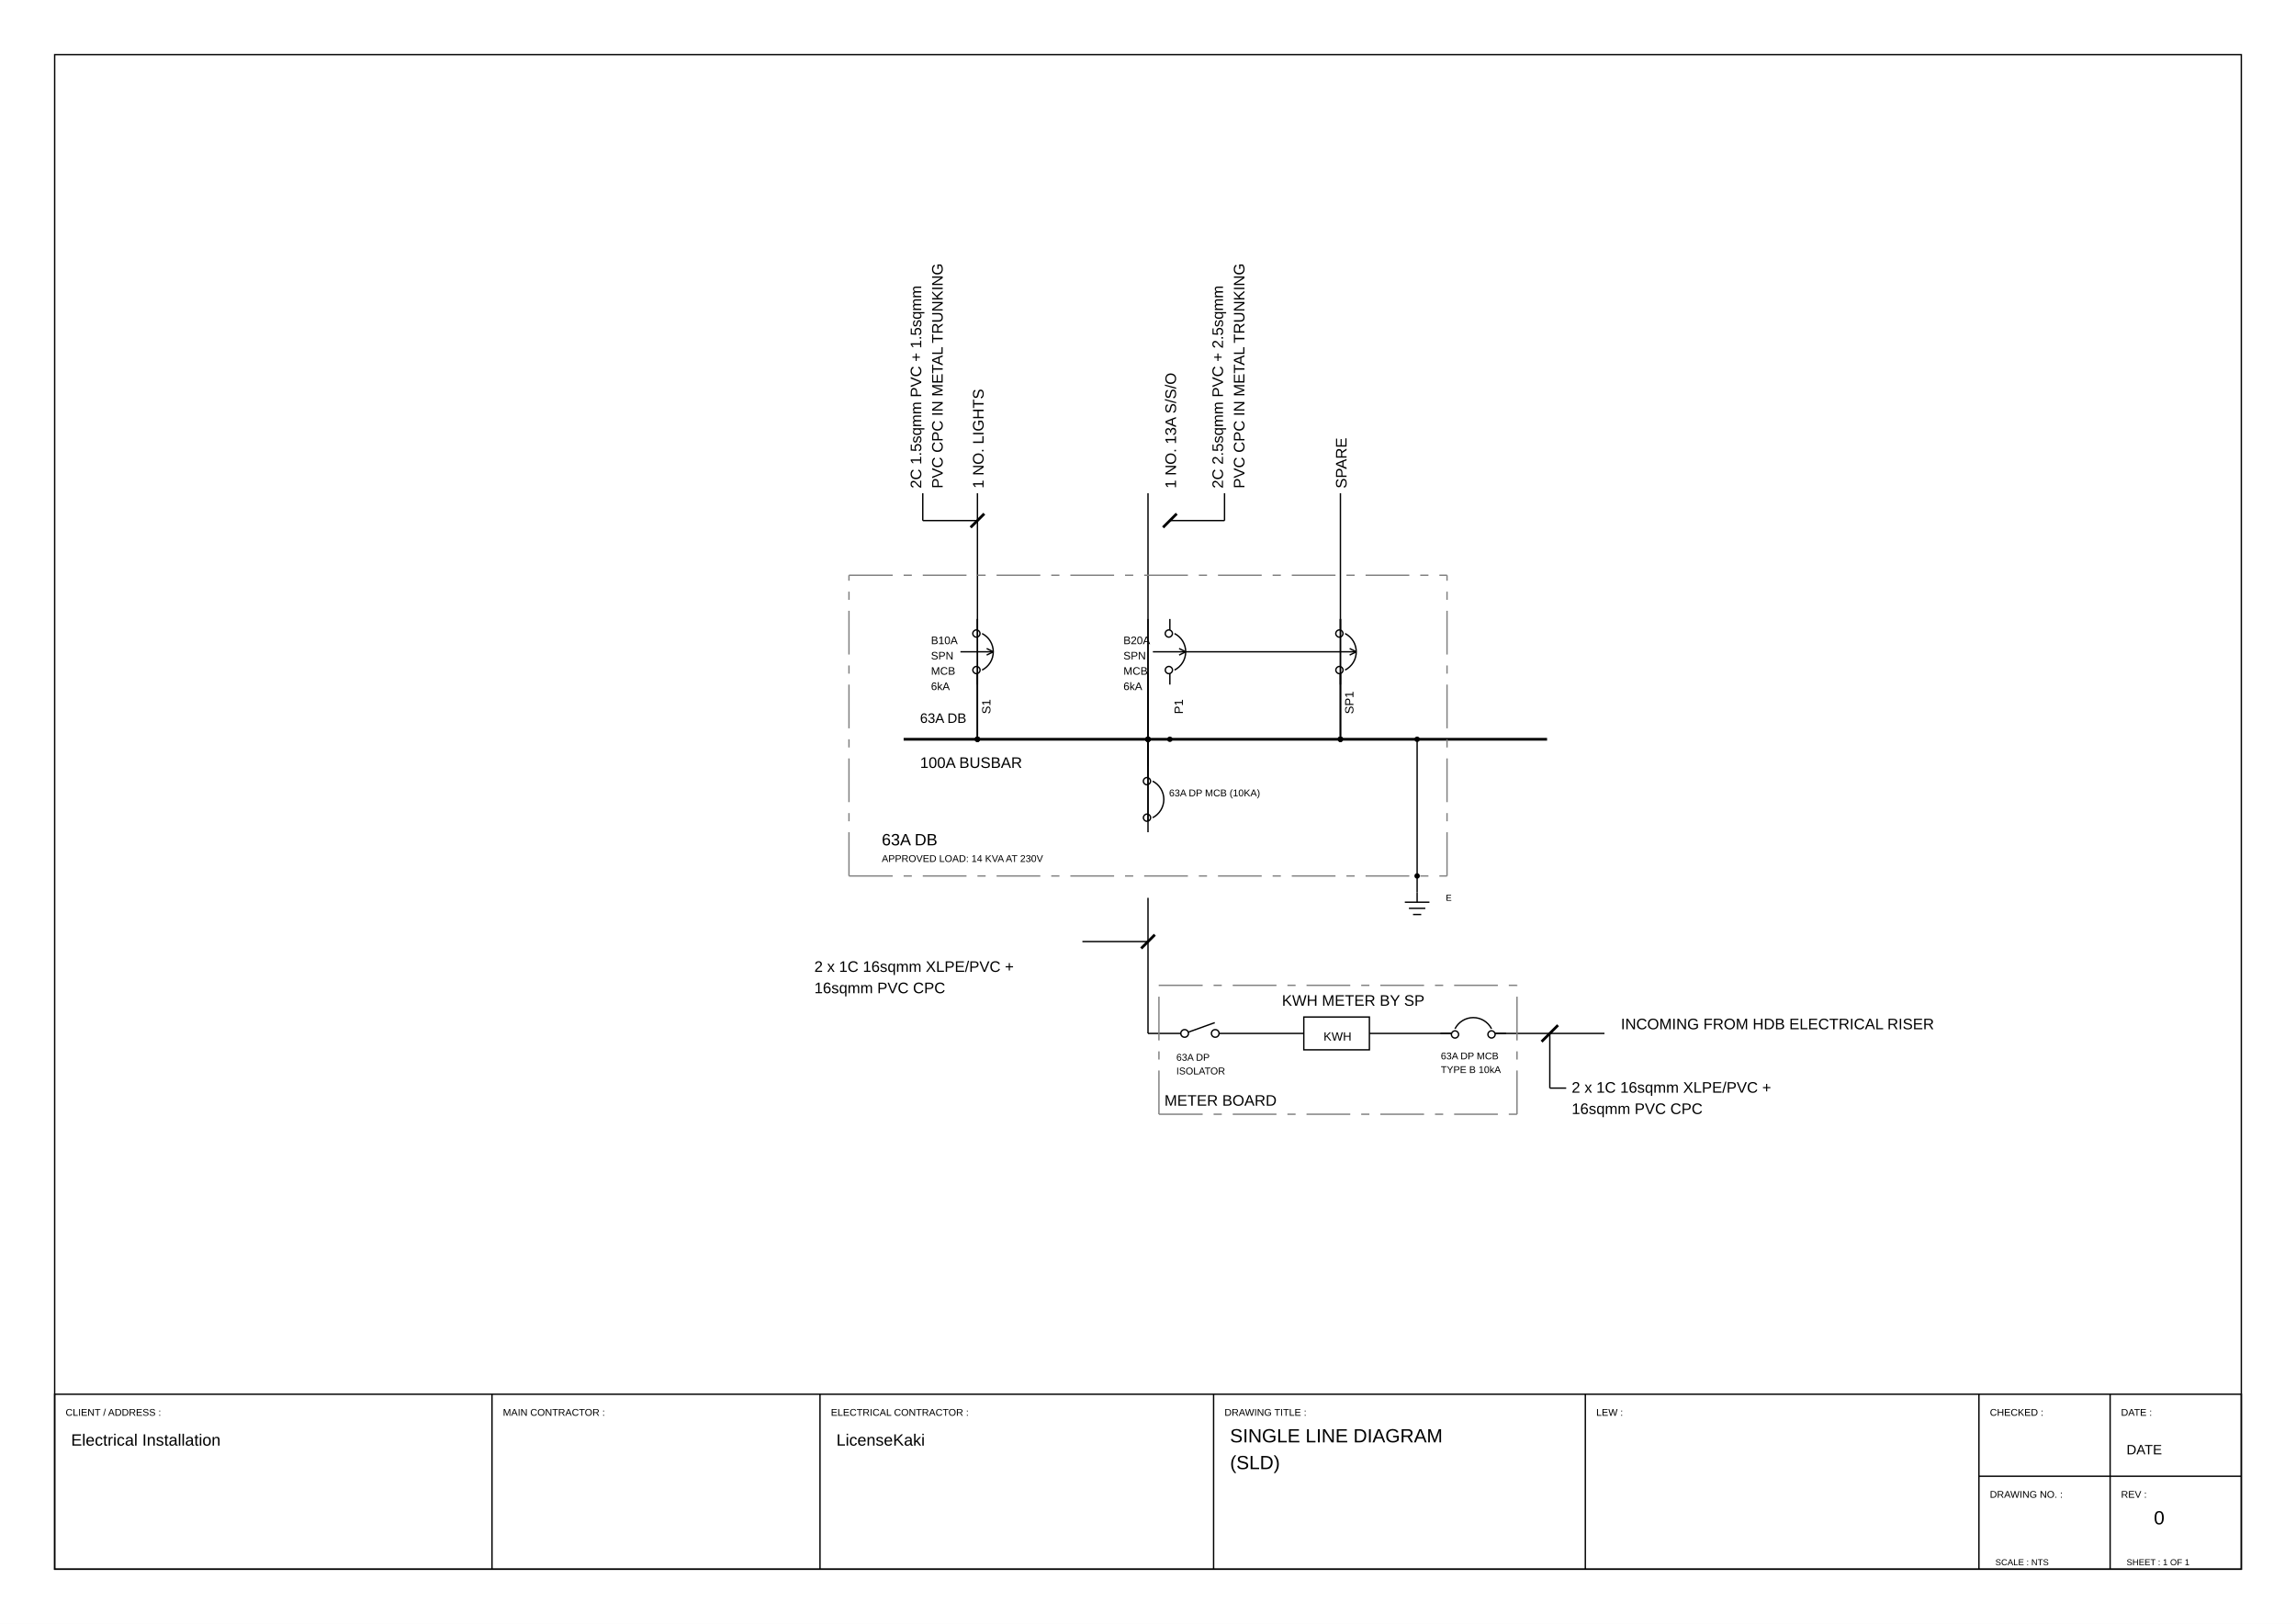
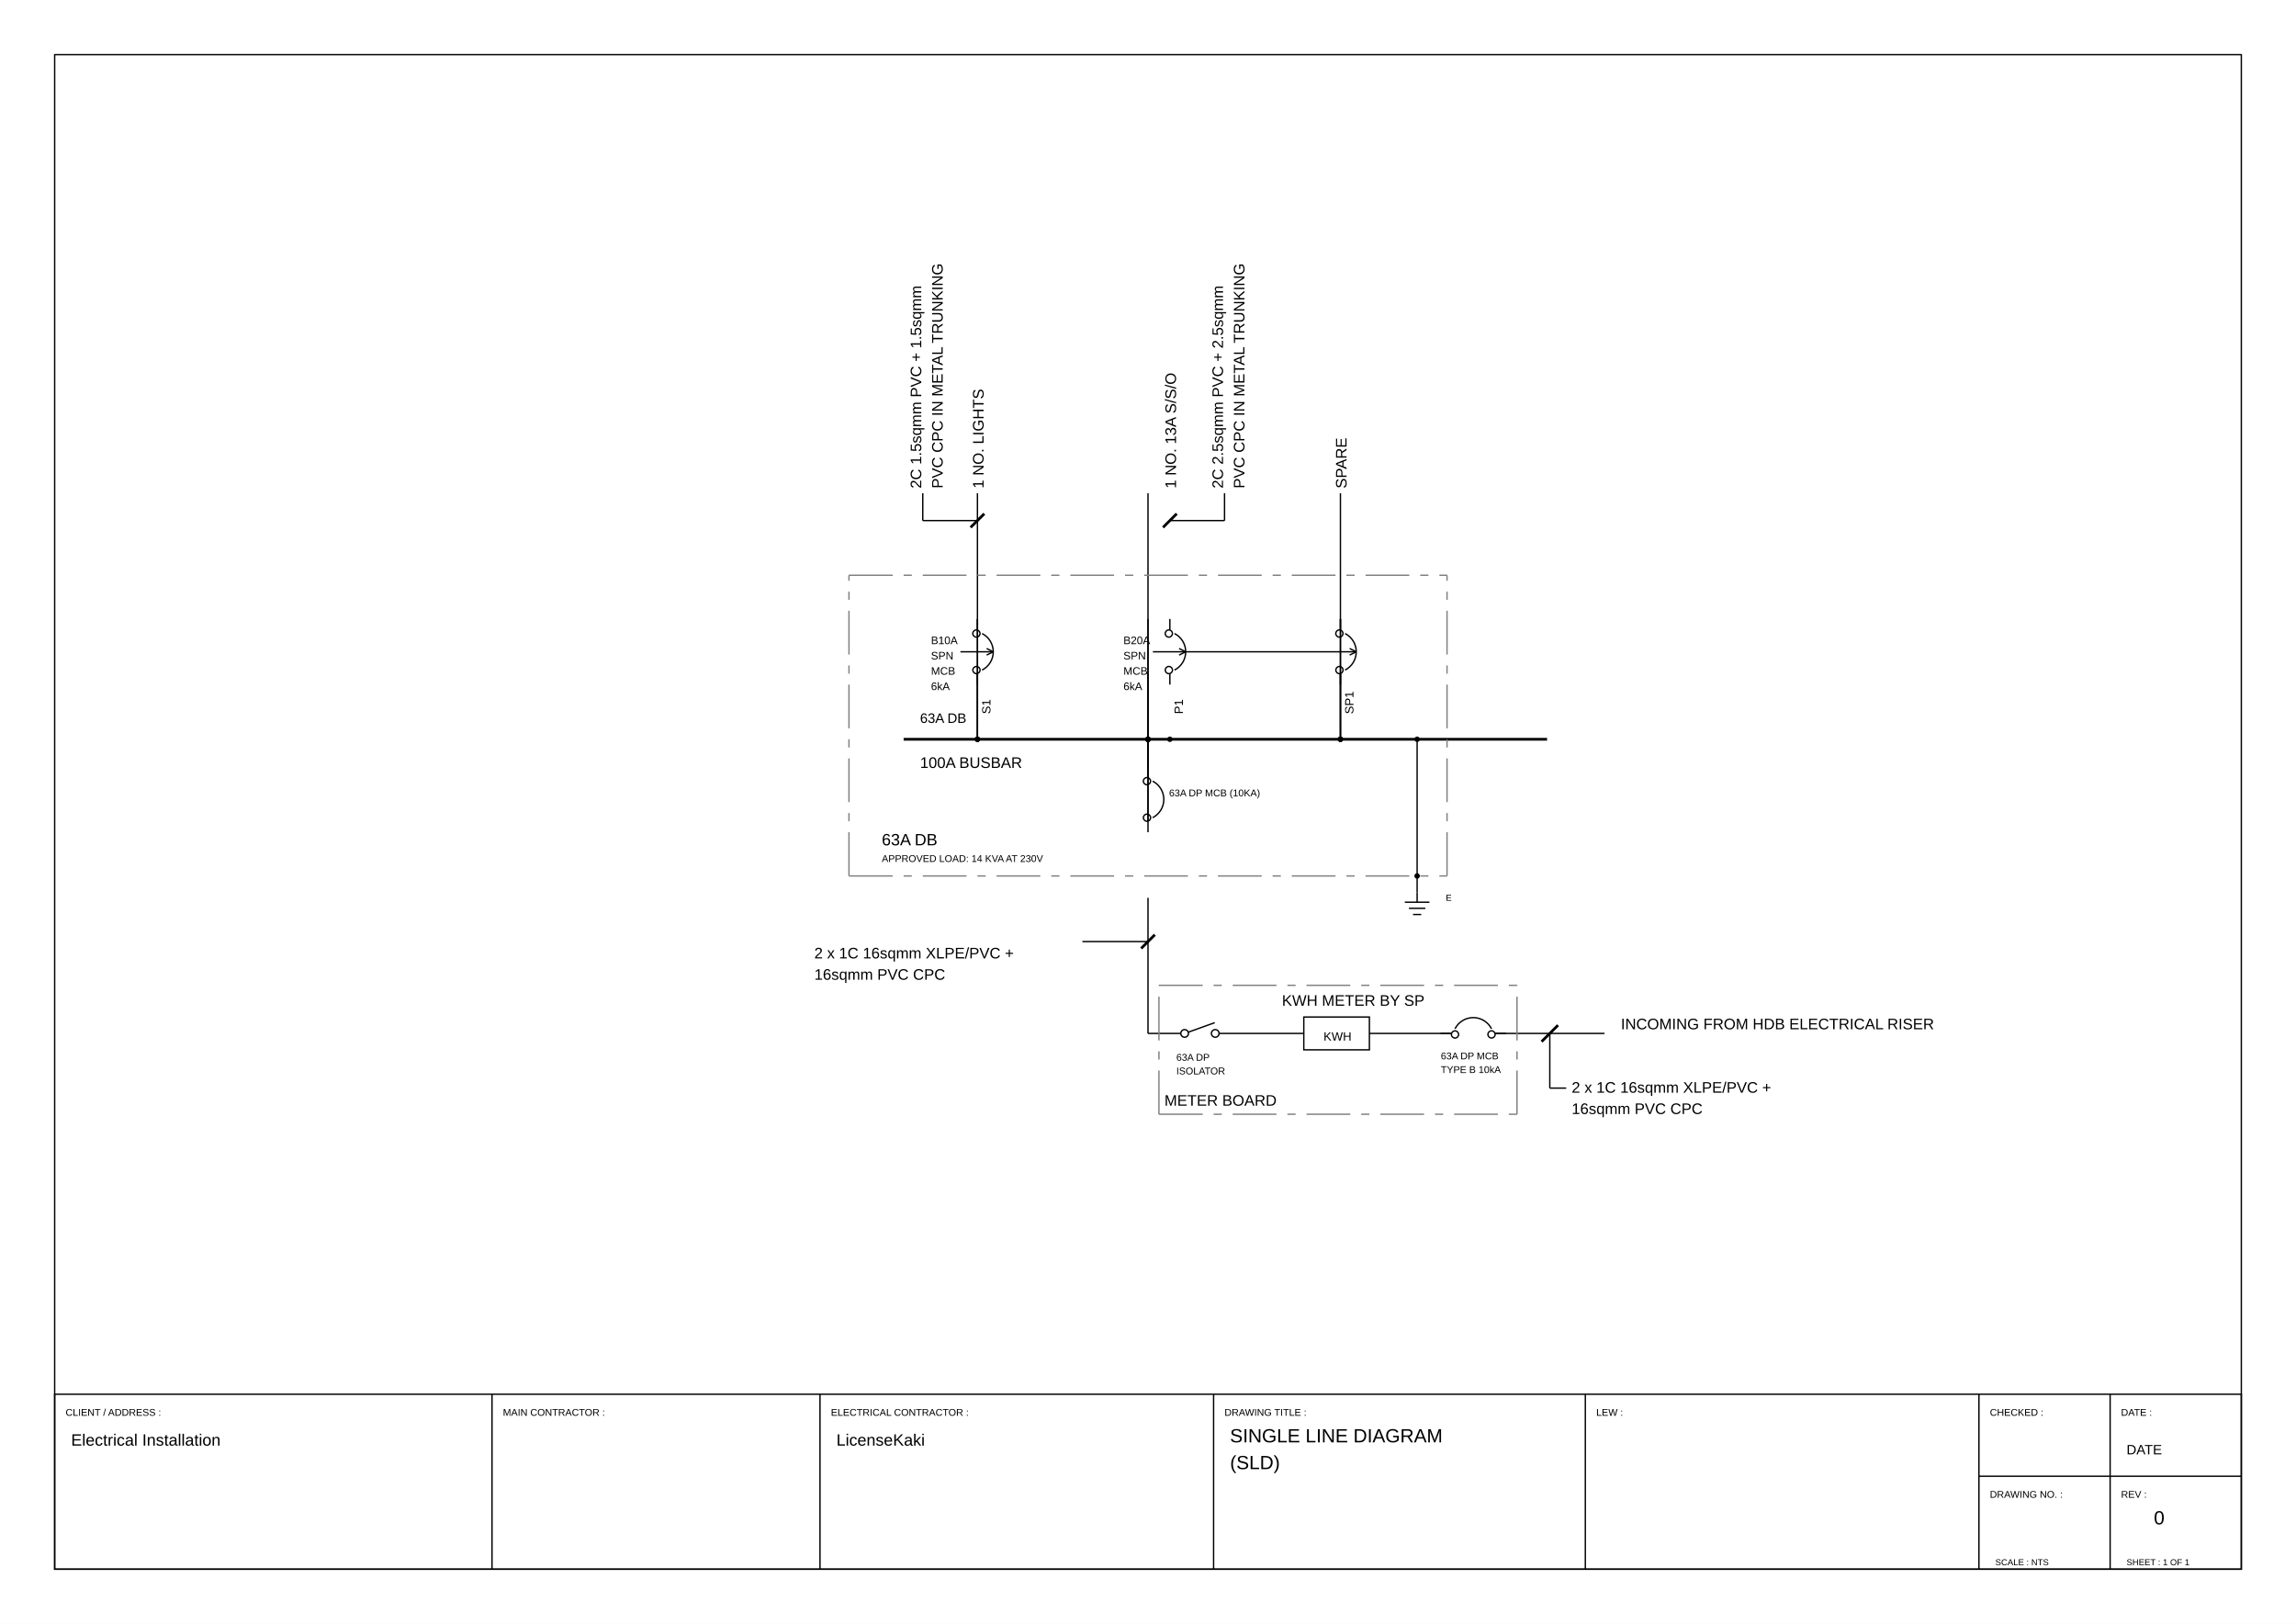
<svg xmlns="http://www.w3.org/2000/svg" viewBox="0 0 420.0 297.0" width="420.0mm" height="297.0mm">
  <rect width="420.0" height="297.0" fill="white" />
  <polygon points="10.00,287.00 410.00,287.00 410.00,10.00 10.00,10.00" stroke="#000000" stroke-width="0.25" fill="none" />
  <polygon points="10.00,287.00 410.00,287.00 410.00,255.00 10.00,255.00" stroke="#000000" stroke-width="0.25" fill="none" />
  <line x1="90.00" y1="255.00" x2="90.00" y2="287.00" stroke="#000000" stroke-width="0.25" fill="none" />
  <line x1="150.00" y1="255.00" x2="150.00" y2="287.00" stroke="#000000" stroke-width="0.25" fill="none" />
  <line x1="222.00" y1="255.00" x2="222.00" y2="287.00" stroke="#000000" stroke-width="0.25" fill="none" />
  <line x1="290.00" y1="255.00" x2="290.00" y2="287.00" stroke="#000000" stroke-width="0.25" fill="none" />
  <line x1="362.00" y1="255.00" x2="362.00" y2="287.00" stroke="#000000" stroke-width="0.25" fill="none" />
  <line x1="362.00" y1="270.00" x2="410.00" y2="270.00" stroke="#000000" stroke-width="0.25" fill="none" />
  <line x1="386.00" y1="255.00" x2="386.00" y2="287.00" stroke="#000000" stroke-width="0.25" fill="none" />
  <text x="12.00" y="258.94" font-family="Arial, Helvetica, sans-serif" font-size="1.8" fill="#000000">CLIENT / ADDRESS :</text>
  <text x="92.00" y="258.94" font-family="Arial, Helvetica, sans-serif" font-size="1.8" fill="#000000">MAIN CONTRACTOR :</text>
  <text x="152.00" y="258.94" font-family="Arial, Helvetica, sans-serif" font-size="1.8" fill="#000000">ELECTRICAL CONTRACTOR :</text>
  <text x="224.00" y="258.94" font-family="Arial, Helvetica, sans-serif" font-size="1.8" fill="#000000">DRAWING TITLE :</text>
  <text x="292.00" y="258.94" font-family="Arial, Helvetica, sans-serif" font-size="1.8" fill="#000000">LEW :</text>
  <text x="364.00" y="258.94" font-family="Arial, Helvetica, sans-serif" font-size="1.8" fill="#000000">CHECKED :</text>
  <text x="388.00" y="258.94" font-family="Arial, Helvetica, sans-serif" font-size="1.8" fill="#000000">DATE :</text>
  <text x="364.00" y="273.94" font-family="Arial, Helvetica, sans-serif" font-size="1.8" fill="#000000">DRAWING NO. :</text>
  <text x="388.00" y="273.94" font-family="Arial, Helvetica, sans-serif" font-size="1.8" fill="#000000">REV :</text>
  <circle cx="222.30" cy="189.01" r="0.70" stroke="#000000" stroke-width="0.25" fill="none" />
  <circle cx="216.70" cy="189.01" r="0.70" stroke="#000000" stroke-width="0.25" fill="none" />
  <polyline points="217.36,188.78 222.21,187.04" stroke="#000000" stroke-width="0.25" fill="none" />
  <text x="215.18" y="194.00" font-family="Arial, Helvetica, sans-serif" font-size="1.8" fill="#000000">
    <tspan x="215.18">63A DP</tspan>
    <tspan x="215.18" dy="2.5">ISOLATOR</tspan>
  </text>
  <polygon points="238.50,186.01 250.50,186.01 250.50,192.01 238.50,192.01" stroke="#000000" stroke-width="0.25" fill="none" />
  <text x="242.10" y="190.32" font-family="Arial, Helvetica, sans-serif" font-size="2.2" fill="#000000">KWH</text>
  <text x="234.50" y="183.95" font-family="Arial, Helvetica, sans-serif" font-size="2.8" fill="#000000">KWH METER BY SP</text>
  <path d="M 272.84,188.16 A 3.75,3.75 0 0,0 266.16,188.16" stroke="#000000" stroke-width="0.25" fill="none" />
  <circle cx="266.16" cy="189.20" r="0.66" stroke="#000000" stroke-width="0.25" fill="none" />
  <circle cx="272.84" cy="189.19" r="0.66" stroke="#000000" stroke-width="0.25" fill="none" />
  <line x1="265.50" y1="189.01" x2="263.50" y2="189.01" stroke="#000000" stroke-width="0.25" fill="none" />
  <line x1="273.50" y1="189.01" x2="275.50" y2="189.01" stroke="#000000" stroke-width="0.25" fill="none" />
  <text x="263.56" y="193.75" font-family="Arial, Helvetica, sans-serif" font-size="1.8" fill="#000000">
    <tspan x="263.56">63A DP MCB</tspan>
    <tspan x="263.56" dy="2.5">TYPE B 10kA</tspan>
  </text>
  <text x="296.50" y="188.25" font-family="Arial, Helvetica, sans-serif" font-size="2.8" fill="#000000">INCOMING FROM HDB ELECTRICAL RISER</text>
  <text x="287.50" y="199.85" font-family="Arial, Helvetica, sans-serif" font-size="2.8" fill="#000000">
    <tspan x="287.50">2 x 1C 16sqmm XLPE/PVC +</tspan>
    <tspan x="287.50" dy="3.9">16sqmm PVC CPC</tspan>
  </text>
  <text x="213.00" y="202.23" font-family="Arial, Helvetica, sans-serif" font-size="2.8" fill="#000000">METER BOARD</text>
  <path d="M 210.85,149.55 A 3.75,3.75 0 0,0 210.85,142.87" stroke="#000000" stroke-width="0.25" fill="none" />
  <circle cx="209.81" cy="142.87" r="0.66" stroke="#000000" stroke-width="0.25" fill="none" />
  <circle cx="209.82" cy="149.55" r="0.66" stroke="#000000" stroke-width="0.25" fill="none" />
  <line x1="210.00" y1="150.21" x2="210.00" y2="152.21" stroke="#000000" stroke-width="0.25" fill="none" />
  <line x1="210.00" y1="142.21" x2="210.00" y2="140.21" stroke="#000000" stroke-width="0.25" fill="none" />
  <text x="213.85" y="145.65" font-family="Arial, Helvetica, sans-serif" font-size="1.8" fill="#000000">63A DP MCB (10KA)</text>
  <line x1="165.30" y1="135.21" x2="283.00" y2="135.21" stroke="#000000" stroke-width="0.50" fill="none" />
  <text x="168.30" y="132.21" font-family="Arial, Helvetica, sans-serif" font-size="2.5" fill="#000000">63A DB</text>
  <text x="168.30" y="140.45" font-family="Arial, Helvetica, sans-serif" font-size="2.8" fill="#000000">100A BUSBAR</text>
  <text x="180.30" y="131.47" font-family="Arial, Helvetica, sans-serif" font-size="2.2" fill="#000000" transform="rotate(-90.0,180.30,130.59)">S1</text>
  <path d="M 179.65,122.55 A 3.75,3.75 0 0,0 179.65,115.87" stroke="#000000" stroke-width="0.25" fill="none" />
  <circle cx="178.61" cy="115.87" r="0.66" stroke="#000000" stroke-width="0.25" fill="none" />
  <circle cx="178.62" cy="122.55" r="0.66" stroke="#000000" stroke-width="0.25" fill="none" />
  <line x1="178.80" y1="123.21" x2="178.80" y2="125.21" stroke="#000000" stroke-width="0.25" fill="none" />
  <line x1="178.80" y1="115.21" x2="178.80" y2="113.21" stroke="#000000" stroke-width="0.25" fill="none" />
  <line x1="175.69" y1="119.21" x2="181.69" y2="119.21" stroke="#000000" stroke-width="0.25" fill="none" />
  <line x1="181.69" y1="119.21" x2="180.49" y2="118.61" stroke="#000000" stroke-width="0.25" fill="none" />
  <line x1="181.69" y1="119.21" x2="180.49" y2="119.81" stroke="#000000" stroke-width="0.25" fill="none" />
  <text x="170.30" y="117.81" font-family="Arial, Helvetica, sans-serif" font-size="2.0" fill="#000000">
    <tspan x="170.30">B10A</tspan>
    <tspan x="170.30" dy="2.8">SPN</tspan>
    <tspan x="170.30" dy="2.8">MCB</tspan>
    <tspan x="170.30" dy="2.8">6kA</tspan>
  </text>
  <text x="178.80" y="90.45" font-family="Arial, Helvetica, sans-serif" font-size="2.8" fill="#000000" transform="rotate(-90.0,178.80,89.33)">1 NO. LIGHTS</text>
  <text x="215.50" y="131.47" font-family="Arial, Helvetica, sans-serif" font-size="2.2" fill="#000000" transform="rotate(-90.0,215.50,130.59)">P1</text>
  <path d="M 214.85,122.55 A 3.75,3.75 0 0,0 214.85,115.87" stroke="#000000" stroke-width="0.25" fill="none" />
  <circle cx="213.81" cy="115.87" r="0.66" stroke="#000000" stroke-width="0.25" fill="none" />
  <circle cx="213.82" cy="122.55" r="0.66" stroke="#000000" stroke-width="0.25" fill="none" />
  <line x1="214.00" y1="123.21" x2="214.00" y2="125.21" stroke="#000000" stroke-width="0.25" fill="none" />
  <line x1="214.00" y1="115.21" x2="214.00" y2="113.21" stroke="#000000" stroke-width="0.25" fill="none" />
  <line x1="210.89" y1="119.21" x2="216.89" y2="119.21" stroke="#000000" stroke-width="0.25" fill="none" />
  <line x1="216.89" y1="119.21" x2="215.69" y2="118.61" stroke="#000000" stroke-width="0.25" fill="none" />
  <line x1="216.89" y1="119.21" x2="215.69" y2="119.81" stroke="#000000" stroke-width="0.25" fill="none" />
  <text x="205.50" y="117.81" font-family="Arial, Helvetica, sans-serif" font-size="2.0" fill="#000000">
    <tspan x="205.50">B20A</tspan>
    <tspan x="205.50" dy="2.8">SPN</tspan>
    <tspan x="205.50" dy="2.8">MCB</tspan>
    <tspan x="205.50" dy="2.8">6kA</tspan>
  </text>
  <text x="214.00" y="90.45" font-family="Arial, Helvetica, sans-serif" font-size="2.8" fill="#000000" transform="rotate(-90.0,214.00,89.33)">1 NO. 13A S/S/O</text>
  <text x="246.70" y="131.47" font-family="Arial, Helvetica, sans-serif" font-size="2.2" fill="#000000" transform="rotate(-90.0,246.70,130.59)">SP1</text>
  <path d="M 246.05,122.55 A 3.75,3.75 0 0,0 246.05,115.87" stroke="#000000" stroke-width="0.25" fill="none" />
  <circle cx="245.01" cy="115.87" r="0.66" stroke="#000000" stroke-width="0.25" fill="none" />
  <circle cx="245.02" cy="122.55" r="0.66" stroke="#000000" stroke-width="0.25" fill="none" />
  <line x1="245.20" y1="123.21" x2="245.20" y2="125.21" stroke="#000000" stroke-width="0.25" fill="none" />
  <line x1="245.20" y1="115.21" x2="245.20" y2="113.21" stroke="#000000" stroke-width="0.25" fill="none" />
  <line x1="216.89" y1="119.21" x2="248.09" y2="119.21" stroke="#000000" stroke-width="0.25" fill="none" />
  <line x1="248.09" y1="119.21" x2="246.89" y2="118.61" stroke="#000000" stroke-width="0.25" fill="none" />
  <line x1="248.09" y1="119.21" x2="246.89" y2="119.81" stroke="#000000" stroke-width="0.25" fill="none" />
  <text x="245.20" y="90.45" font-family="Arial, Helvetica, sans-serif" font-size="2.8" fill="#000000" transform="rotate(-90.0,245.20,89.33)">SPARE</text>
  <text x="167.40" y="90.45" font-family="Arial, Helvetica, sans-serif" font-size="2.8" fill="#000000" transform="rotate(-90.0,167.40,89.33)">2C 1.5sqmm PVC + 1.5sqmm</text>
  <text x="171.32" y="90.45" font-family="Arial, Helvetica, sans-serif" font-size="2.8" fill="#000000" transform="rotate(-90.0,171.32,89.33)">PVC CPC IN METAL TRUNKING</text>
  <text x="222.60" y="90.45" font-family="Arial, Helvetica, sans-serif" font-size="2.8" fill="#000000" transform="rotate(-90.0,222.60,89.33)">2C 2.5sqmm PVC + 2.5sqmm</text>
  <text x="226.52" y="90.45" font-family="Arial, Helvetica, sans-serif" font-size="2.8" fill="#000000" transform="rotate(-90.0,226.52,89.33)">PVC CPC IN METAL TRUNKING</text>
  <text x="161.30" y="154.61" font-family="Arial, Helvetica, sans-serif" font-size="3.0" fill="#000000">63A DB</text>
  <text x="161.30" y="157.65" font-family="Arial, Helvetica, sans-serif" font-size="1.8" fill="#000000">APPROVED LOAD: 14 KVA AT 230V</text>
  <line x1="259.23" y1="163.21" x2="259.23" y2="165.01" stroke="#000000" stroke-width="0.25" fill="none" />
  <line x1="256.98" y1="165.01" x2="261.48" y2="165.01" stroke="#000000" stroke-width="0.25" fill="none" />
  <line x1="257.73" y1="166.13" x2="260.73" y2="166.13" stroke="#000000" stroke-width="0.25" fill="none" />
  <line x1="258.48" y1="167.26" x2="259.98" y2="167.26" stroke="#000000" stroke-width="0.25" fill="none" />
  <text x="264.48" y="164.74" font-family="Arial, Helvetica, sans-serif" font-size="1.6" fill="#000000">E</text>
-   <text x="148.96" y="177.75" font-family="Arial, Helvetica, sans-serif" font-size="2.8" fill="#000000">
+   <text x="148.96" y="175.29" font-family="Arial, Helvetica, sans-serif" font-size="2.8" fill="#000000">
    <tspan x="148.96">2 x 1C 16sqmm XLPE/PVC +</tspan>
    <tspan x="148.96" dy="3.9">16sqmm PVC CPC</tspan>
  </text>
  <line x1="210.00" y1="189.01" x2="216.00" y2="189.01" stroke="#000000" stroke-width="0.25" fill="none" />
  <line x1="223.00" y1="189.01" x2="238.50" y2="189.01" stroke="#000000" stroke-width="0.25" fill="none" />
  <line x1="250.50" y1="189.01" x2="265.50" y2="189.01" stroke="#000000" stroke-width="0.25" fill="none" />
  <line x1="273.50" y1="189.01" x2="293.50" y2="189.01" stroke="#000000" stroke-width="0.25" fill="none" />
  <line x1="283.50" y1="189.01" x2="283.50" y2="199.01" stroke="#000000" stroke-width="0.25" fill="none" />
  <line x1="210.00" y1="189.01" x2="210.00" y2="164.21" stroke="#000000" stroke-width="0.25" fill="none" />
  <line x1="210.00" y1="135.21" x2="210.00" y2="150.21" stroke="#000000" stroke-width="0.25" fill="none" />
  <line x1="210.00" y1="135.21" x2="210.00" y2="150.21" stroke="#000000" stroke-width="0.25" fill="none" />
  <line x1="210.00" y1="135.21" x2="210.00" y2="140.21" stroke="#000000" stroke-width="0.25" fill="none" />
  <line x1="210.00" y1="140.21" x2="210.00" y2="135.21" stroke="#000000" stroke-width="0.25" fill="none" />
  <line x1="178.80" y1="135.21" x2="178.80" y2="123.21" stroke="#000000" stroke-width="0.25" fill="none" />
  <line x1="178.80" y1="135.21" x2="178.80" y2="113.21" stroke="#000000" stroke-width="0.25" fill="none" />
  <line x1="178.80" y1="135.21" x2="178.80" y2="90.21" stroke="#000000" stroke-width="0.25" fill="none" />
  <line x1="210.00" y1="135.21" x2="210.00" y2="123.21" stroke="#000000" stroke-width="0.25" fill="none" />
  <line x1="210.00" y1="135.21" x2="210.00" y2="113.21" stroke="#000000" stroke-width="0.25" fill="none" />
  <line x1="210.00" y1="135.21" x2="210.00" y2="90.21" stroke="#000000" stroke-width="0.25" fill="none" />
  <line x1="245.20" y1="135.21" x2="245.20" y2="123.21" stroke="#000000" stroke-width="0.25" fill="none" />
  <line x1="245.20" y1="135.21" x2="245.20" y2="113.21" stroke="#000000" stroke-width="0.25" fill="none" />
  <line x1="245.20" y1="135.21" x2="245.20" y2="90.21" stroke="#000000" stroke-width="0.25" fill="none" />
  <line x1="168.80" y1="95.21" x2="168.80" y2="90.21" stroke="#000000" stroke-width="0.25" fill="none" />
  <line x1="224.00" y1="95.21" x2="224.00" y2="90.21" stroke="#000000" stroke-width="0.25" fill="none" />
  <line x1="259.23" y1="135.21" x2="259.23" y2="163.21" stroke="#000000" stroke-width="0.25" fill="none" />
  <line x1="282.00" y1="190.51" x2="285.00" y2="187.51" stroke="#000000" stroke-width="0.50" fill="none" />
  <line x1="208.75" y1="173.46" x2="211.25" y2="170.96" stroke="#000000" stroke-width="0.50" fill="none" />
  <line x1="177.55" y1="96.46" x2="180.05" y2="93.96" stroke="#000000" stroke-width="0.50" fill="none" />
  <line x1="212.75" y1="96.46" x2="215.25" y2="93.96" stroke="#000000" stroke-width="0.50" fill="none" />
  <line x1="283.50" y1="199.01" x2="286.50" y2="199.01" stroke="#000000" stroke-width="0.25" fill="none" />
  <line x1="210.00" y1="172.21" x2="198.00" y2="172.21" stroke="#000000" stroke-width="0.25" fill="none" />
  <line x1="168.80" y1="95.21" x2="178.80" y2="95.21" stroke="#000000" stroke-width="0.25" fill="none" />
  <line x1="214.00" y1="95.21" x2="224.00" y2="95.21" stroke="#000000" stroke-width="0.25" fill="none" />
  <line x1="212.00" y1="203.79" x2="220.00" y2="203.79" stroke="#808080" stroke-width="0.25" fill="none" />
  <line x1="222.00" y1="203.79" x2="223.50" y2="203.79" stroke="#808080" stroke-width="0.25" fill="none" />
  <line x1="225.50" y1="203.79" x2="233.50" y2="203.79" stroke="#808080" stroke-width="0.25" fill="none" />
  <line x1="235.50" y1="203.79" x2="237.00" y2="203.79" stroke="#808080" stroke-width="0.25" fill="none" />
  <line x1="239.00" y1="203.79" x2="247.00" y2="203.79" stroke="#808080" stroke-width="0.25" fill="none" />
  <line x1="249.00" y1="203.79" x2="250.50" y2="203.79" stroke="#808080" stroke-width="0.25" fill="none" />
  <line x1="252.50" y1="203.79" x2="260.50" y2="203.79" stroke="#808080" stroke-width="0.25" fill="none" />
  <line x1="262.50" y1="203.79" x2="264.00" y2="203.79" stroke="#808080" stroke-width="0.25" fill="none" />
  <line x1="266.00" y1="203.79" x2="274.00" y2="203.79" stroke="#808080" stroke-width="0.25" fill="none" />
  <line x1="276.00" y1="203.79" x2="277.50" y2="203.79" stroke="#808080" stroke-width="0.25" fill="none" />
  <line x1="212.00" y1="180.21" x2="220.00" y2="180.21" stroke="#808080" stroke-width="0.25" fill="none" />
  <line x1="222.00" y1="180.21" x2="223.50" y2="180.21" stroke="#808080" stroke-width="0.25" fill="none" />
  <line x1="225.50" y1="180.21" x2="233.50" y2="180.21" stroke="#808080" stroke-width="0.25" fill="none" />
  <line x1="235.50" y1="180.21" x2="237.00" y2="180.21" stroke="#808080" stroke-width="0.25" fill="none" />
  <line x1="239.00" y1="180.21" x2="247.00" y2="180.21" stroke="#808080" stroke-width="0.25" fill="none" />
  <line x1="249.00" y1="180.21" x2="250.50" y2="180.21" stroke="#808080" stroke-width="0.25" fill="none" />
  <line x1="252.50" y1="180.21" x2="260.50" y2="180.21" stroke="#808080" stroke-width="0.25" fill="none" />
  <line x1="262.50" y1="180.21" x2="264.00" y2="180.21" stroke="#808080" stroke-width="0.25" fill="none" />
  <line x1="266.00" y1="180.21" x2="274.00" y2="180.21" stroke="#808080" stroke-width="0.25" fill="none" />
  <line x1="276.00" y1="180.21" x2="277.50" y2="180.21" stroke="#808080" stroke-width="0.25" fill="none" />
  <line x1="212.00" y1="203.79" x2="212.00" y2="195.79" stroke="#808080" stroke-width="0.25" fill="none" />
  <line x1="212.00" y1="193.79" x2="212.00" y2="192.29" stroke="#808080" stroke-width="0.25" fill="none" />
  <line x1="212.00" y1="190.29" x2="212.00" y2="182.29" stroke="#808080" stroke-width="0.25" fill="none" />
  <line x1="212.00" y1="180.29" x2="212.00" y2="180.21" stroke="#808080" stroke-width="0.25" fill="none" />
  <line x1="277.50" y1="203.79" x2="277.50" y2="195.79" stroke="#808080" stroke-width="0.25" fill="none" />
  <line x1="277.50" y1="193.79" x2="277.50" y2="192.29" stroke="#808080" stroke-width="0.25" fill="none" />
  <line x1="277.50" y1="190.29" x2="277.50" y2="182.29" stroke="#808080" stroke-width="0.25" fill="none" />
  <line x1="277.50" y1="180.29" x2="277.50" y2="180.21" stroke="#808080" stroke-width="0.25" fill="none" />
  <line x1="155.30" y1="160.21" x2="163.30" y2="160.21" stroke="#808080" stroke-width="0.25" fill="none" />
  <line x1="165.30" y1="160.21" x2="166.80" y2="160.21" stroke="#808080" stroke-width="0.25" fill="none" />
  <line x1="168.80" y1="160.21" x2="176.80" y2="160.21" stroke="#808080" stroke-width="0.25" fill="none" />
  <line x1="178.80" y1="160.21" x2="180.30" y2="160.21" stroke="#808080" stroke-width="0.25" fill="none" />
  <line x1="182.30" y1="160.21" x2="190.30" y2="160.21" stroke="#808080" stroke-width="0.25" fill="none" />
  <line x1="192.30" y1="160.21" x2="193.80" y2="160.21" stroke="#808080" stroke-width="0.25" fill="none" />
  <line x1="195.80" y1="160.21" x2="203.80" y2="160.21" stroke="#808080" stroke-width="0.25" fill="none" />
  <line x1="205.80" y1="160.21" x2="207.30" y2="160.21" stroke="#808080" stroke-width="0.25" fill="none" />
  <line x1="209.30" y1="160.21" x2="217.30" y2="160.21" stroke="#808080" stroke-width="0.25" fill="none" />
  <line x1="219.30" y1="160.21" x2="220.80" y2="160.21" stroke="#808080" stroke-width="0.25" fill="none" />
  <line x1="222.80" y1="160.21" x2="230.80" y2="160.21" stroke="#808080" stroke-width="0.25" fill="none" />
  <line x1="232.80" y1="160.21" x2="234.30" y2="160.21" stroke="#808080" stroke-width="0.25" fill="none" />
  <line x1="236.30" y1="160.21" x2="244.30" y2="160.21" stroke="#808080" stroke-width="0.25" fill="none" />
  <line x1="246.30" y1="160.21" x2="247.80" y2="160.21" stroke="#808080" stroke-width="0.25" fill="none" />
  <line x1="249.80" y1="160.21" x2="257.80" y2="160.21" stroke="#808080" stroke-width="0.25" fill="none" />
  <line x1="259.80" y1="160.21" x2="261.30" y2="160.21" stroke="#808080" stroke-width="0.25" fill="none" />
  <line x1="263.30" y1="160.21" x2="264.70" y2="160.21" stroke="#808080" stroke-width="0.25" fill="none" />
  <line x1="155.30" y1="105.21" x2="163.30" y2="105.21" stroke="#808080" stroke-width="0.25" fill="none" />
  <line x1="165.30" y1="105.21" x2="166.80" y2="105.21" stroke="#808080" stroke-width="0.25" fill="none" />
  <line x1="168.80" y1="105.21" x2="176.80" y2="105.21" stroke="#808080" stroke-width="0.25" fill="none" />
  <line x1="178.80" y1="105.21" x2="180.30" y2="105.21" stroke="#808080" stroke-width="0.25" fill="none" />
  <line x1="182.30" y1="105.21" x2="190.30" y2="105.21" stroke="#808080" stroke-width="0.25" fill="none" />
  <line x1="192.30" y1="105.21" x2="193.80" y2="105.21" stroke="#808080" stroke-width="0.25" fill="none" />
  <line x1="195.80" y1="105.21" x2="203.80" y2="105.21" stroke="#808080" stroke-width="0.25" fill="none" />
  <line x1="205.80" y1="105.21" x2="207.30" y2="105.21" stroke="#808080" stroke-width="0.25" fill="none" />
  <line x1="209.30" y1="105.21" x2="217.30" y2="105.21" stroke="#808080" stroke-width="0.25" fill="none" />
  <line x1="219.30" y1="105.21" x2="220.80" y2="105.21" stroke="#808080" stroke-width="0.25" fill="none" />
  <line x1="222.80" y1="105.21" x2="230.80" y2="105.21" stroke="#808080" stroke-width="0.25" fill="none" />
  <line x1="232.80" y1="105.21" x2="234.30" y2="105.21" stroke="#808080" stroke-width="0.25" fill="none" />
  <line x1="236.30" y1="105.21" x2="244.30" y2="105.21" stroke="#808080" stroke-width="0.25" fill="none" />
  <line x1="246.30" y1="105.21" x2="247.80" y2="105.21" stroke="#808080" stroke-width="0.25" fill="none" />
  <line x1="249.80" y1="105.21" x2="257.80" y2="105.21" stroke="#808080" stroke-width="0.25" fill="none" />
  <line x1="259.80" y1="105.21" x2="261.30" y2="105.21" stroke="#808080" stroke-width="0.25" fill="none" />
  <line x1="263.30" y1="105.21" x2="264.70" y2="105.21" stroke="#808080" stroke-width="0.25" fill="none" />
  <line x1="155.30" y1="160.21" x2="155.30" y2="152.21" stroke="#808080" stroke-width="0.25" fill="none" />
  <line x1="155.30" y1="150.21" x2="155.30" y2="148.71" stroke="#808080" stroke-width="0.25" fill="none" />
  <line x1="155.30" y1="146.71" x2="155.30" y2="138.71" stroke="#808080" stroke-width="0.25" fill="none" />
  <line x1="155.30" y1="136.71" x2="155.30" y2="135.21" stroke="#808080" stroke-width="0.25" fill="none" />
  <line x1="155.30" y1="133.21" x2="155.30" y2="125.21" stroke="#808080" stroke-width="0.25" fill="none" />
  <line x1="155.30" y1="123.21" x2="155.30" y2="121.71" stroke="#808080" stroke-width="0.25" fill="none" />
  <line x1="155.30" y1="119.71" x2="155.30" y2="111.71" stroke="#808080" stroke-width="0.25" fill="none" />
  <line x1="155.30" y1="109.71" x2="155.30" y2="108.21" stroke="#808080" stroke-width="0.25" fill="none" />
  <line x1="155.30" y1="106.21" x2="155.30" y2="105.21" stroke="#808080" stroke-width="0.25" fill="none" />
  <line x1="264.70" y1="160.21" x2="264.70" y2="152.21" stroke="#808080" stroke-width="0.25" fill="none" />
  <line x1="264.70" y1="150.21" x2="264.70" y2="148.71" stroke="#808080" stroke-width="0.25" fill="none" />
  <line x1="264.70" y1="146.71" x2="264.70" y2="138.71" stroke="#808080" stroke-width="0.25" fill="none" />
  <line x1="264.70" y1="136.71" x2="264.70" y2="135.21" stroke="#808080" stroke-width="0.25" fill="none" />
  <line x1="264.70" y1="133.21" x2="264.70" y2="125.21" stroke="#808080" stroke-width="0.25" fill="none" />
  <line x1="264.70" y1="123.21" x2="264.70" y2="121.71" stroke="#808080" stroke-width="0.25" fill="none" />
  <line x1="264.70" y1="119.71" x2="264.70" y2="111.71" stroke="#808080" stroke-width="0.25" fill="none" />
  <line x1="264.70" y1="109.71" x2="264.70" y2="108.21" stroke="#808080" stroke-width="0.25" fill="none" />
  <line x1="264.70" y1="106.21" x2="264.70" y2="105.21" stroke="#808080" stroke-width="0.25" fill="none" />
  <circle cx="178.80" cy="135.21" r="0.50" fill="rgb(0,0,0)" stroke="none" />
  <circle cx="214.00" cy="135.21" r="0.50" fill="rgb(0,0,0)" stroke="none" />
  <circle cx="245.20" cy="135.21" r="0.50" fill="rgb(0,0,0)" stroke="none" />
  <circle cx="259.23" cy="160.21" r="0.50" fill="rgb(0,0,0)" stroke="none" />
  <circle cx="210.00" cy="135.21" r="0.50" fill="rgb(0,0,0)" stroke="none" />
  <circle cx="210.00" cy="135.21" r="0.50" fill="rgb(0,0,0)" stroke="none" />
  <circle cx="210.00" cy="135.21" r="0.50" fill="rgb(0,0,0)" stroke="none" />
  <circle cx="178.80" cy="135.21" r="0.50" fill="rgb(0,0,0)" stroke="none" />
  <circle cx="178.80" cy="135.21" r="0.50" fill="rgb(0,0,0)" stroke="none" />
  <circle cx="210.00" cy="135.21" r="0.50" fill="rgb(0,0,0)" stroke="none" />
  <circle cx="210.00" cy="135.21" r="0.50" fill="rgb(0,0,0)" stroke="none" />
  <circle cx="245.20" cy="135.21" r="0.50" fill="rgb(0,0,0)" stroke="none" />
  <circle cx="245.20" cy="135.21" r="0.50" fill="rgb(0,0,0)" stroke="none" />
  <circle cx="259.23" cy="135.21" r="0.50" fill="rgb(0,0,0)" stroke="none" />
  <text x="13.00" y="264.40" font-family="Arial, Helvetica, sans-serif" font-size="3.0" fill="#000000">Electrical Installation</text>
  <text x="153.00" y="264.40" font-family="Arial, Helvetica, sans-serif" font-size="3.0" fill="#000000">LicenseKaki</text>
  <text x="225.00" y="263.80" font-family="Arial, Helvetica, sans-serif" font-size="3.5" fill="#000000">
    <tspan x="225.00">SINGLE LINE DIAGRAM</tspan>
    <tspan x="225.00" dy="4.9">(SLD)</tspan>
  </text>
  <text x="389.00" y="266.00" font-family="Arial, Helvetica, sans-serif" font-size="2.5" fill="#000000">DATE</text>
  <text x="365.00" y="278.00" font-family="Arial, Helvetica, sans-serif" font-size="2.5" fill="#000000" />
  <text x="394.00" y="278.80" font-family="Arial, Helvetica, sans-serif" font-size="3.5" fill="#000000">0</text>
  <text x="365.00" y="286.28" font-family="Arial, Helvetica, sans-serif" font-size="1.6" fill="#000000">SCALE : NTS</text>
  <text x="389.00" y="286.28" font-family="Arial, Helvetica, sans-serif" font-size="1.6" fill="#000000">SHEET : 1 OF 1</text>
</svg>
